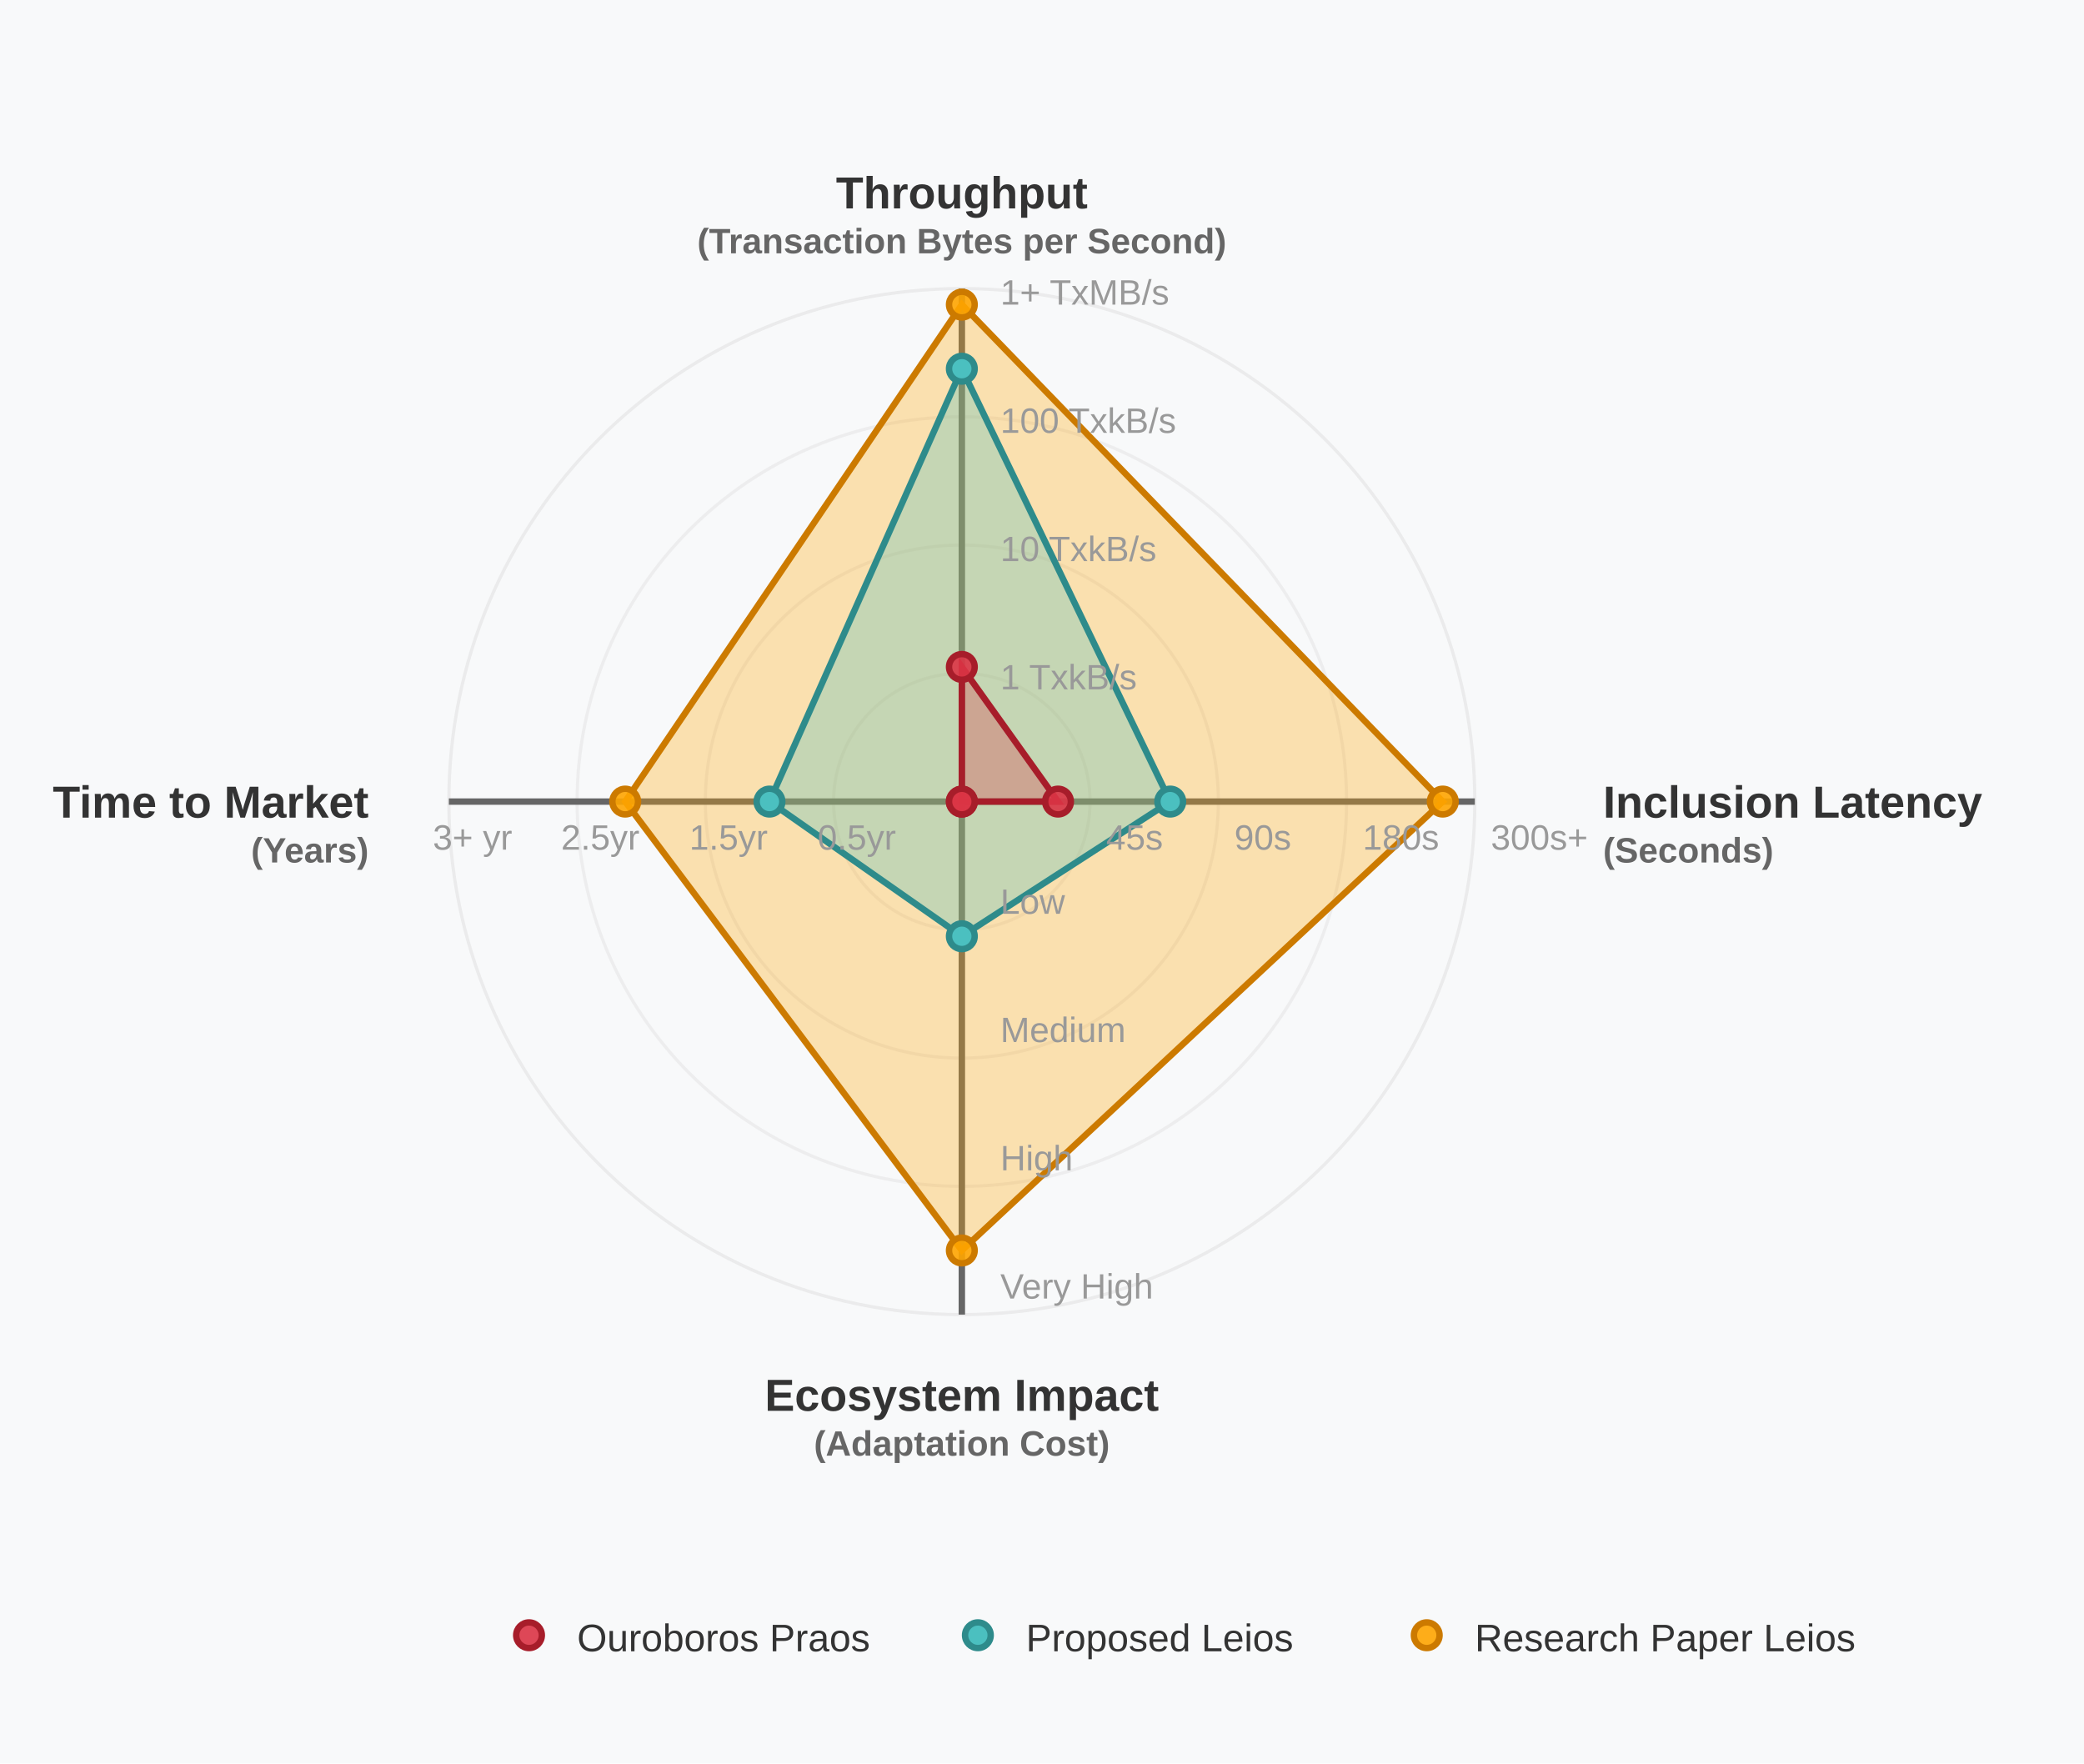
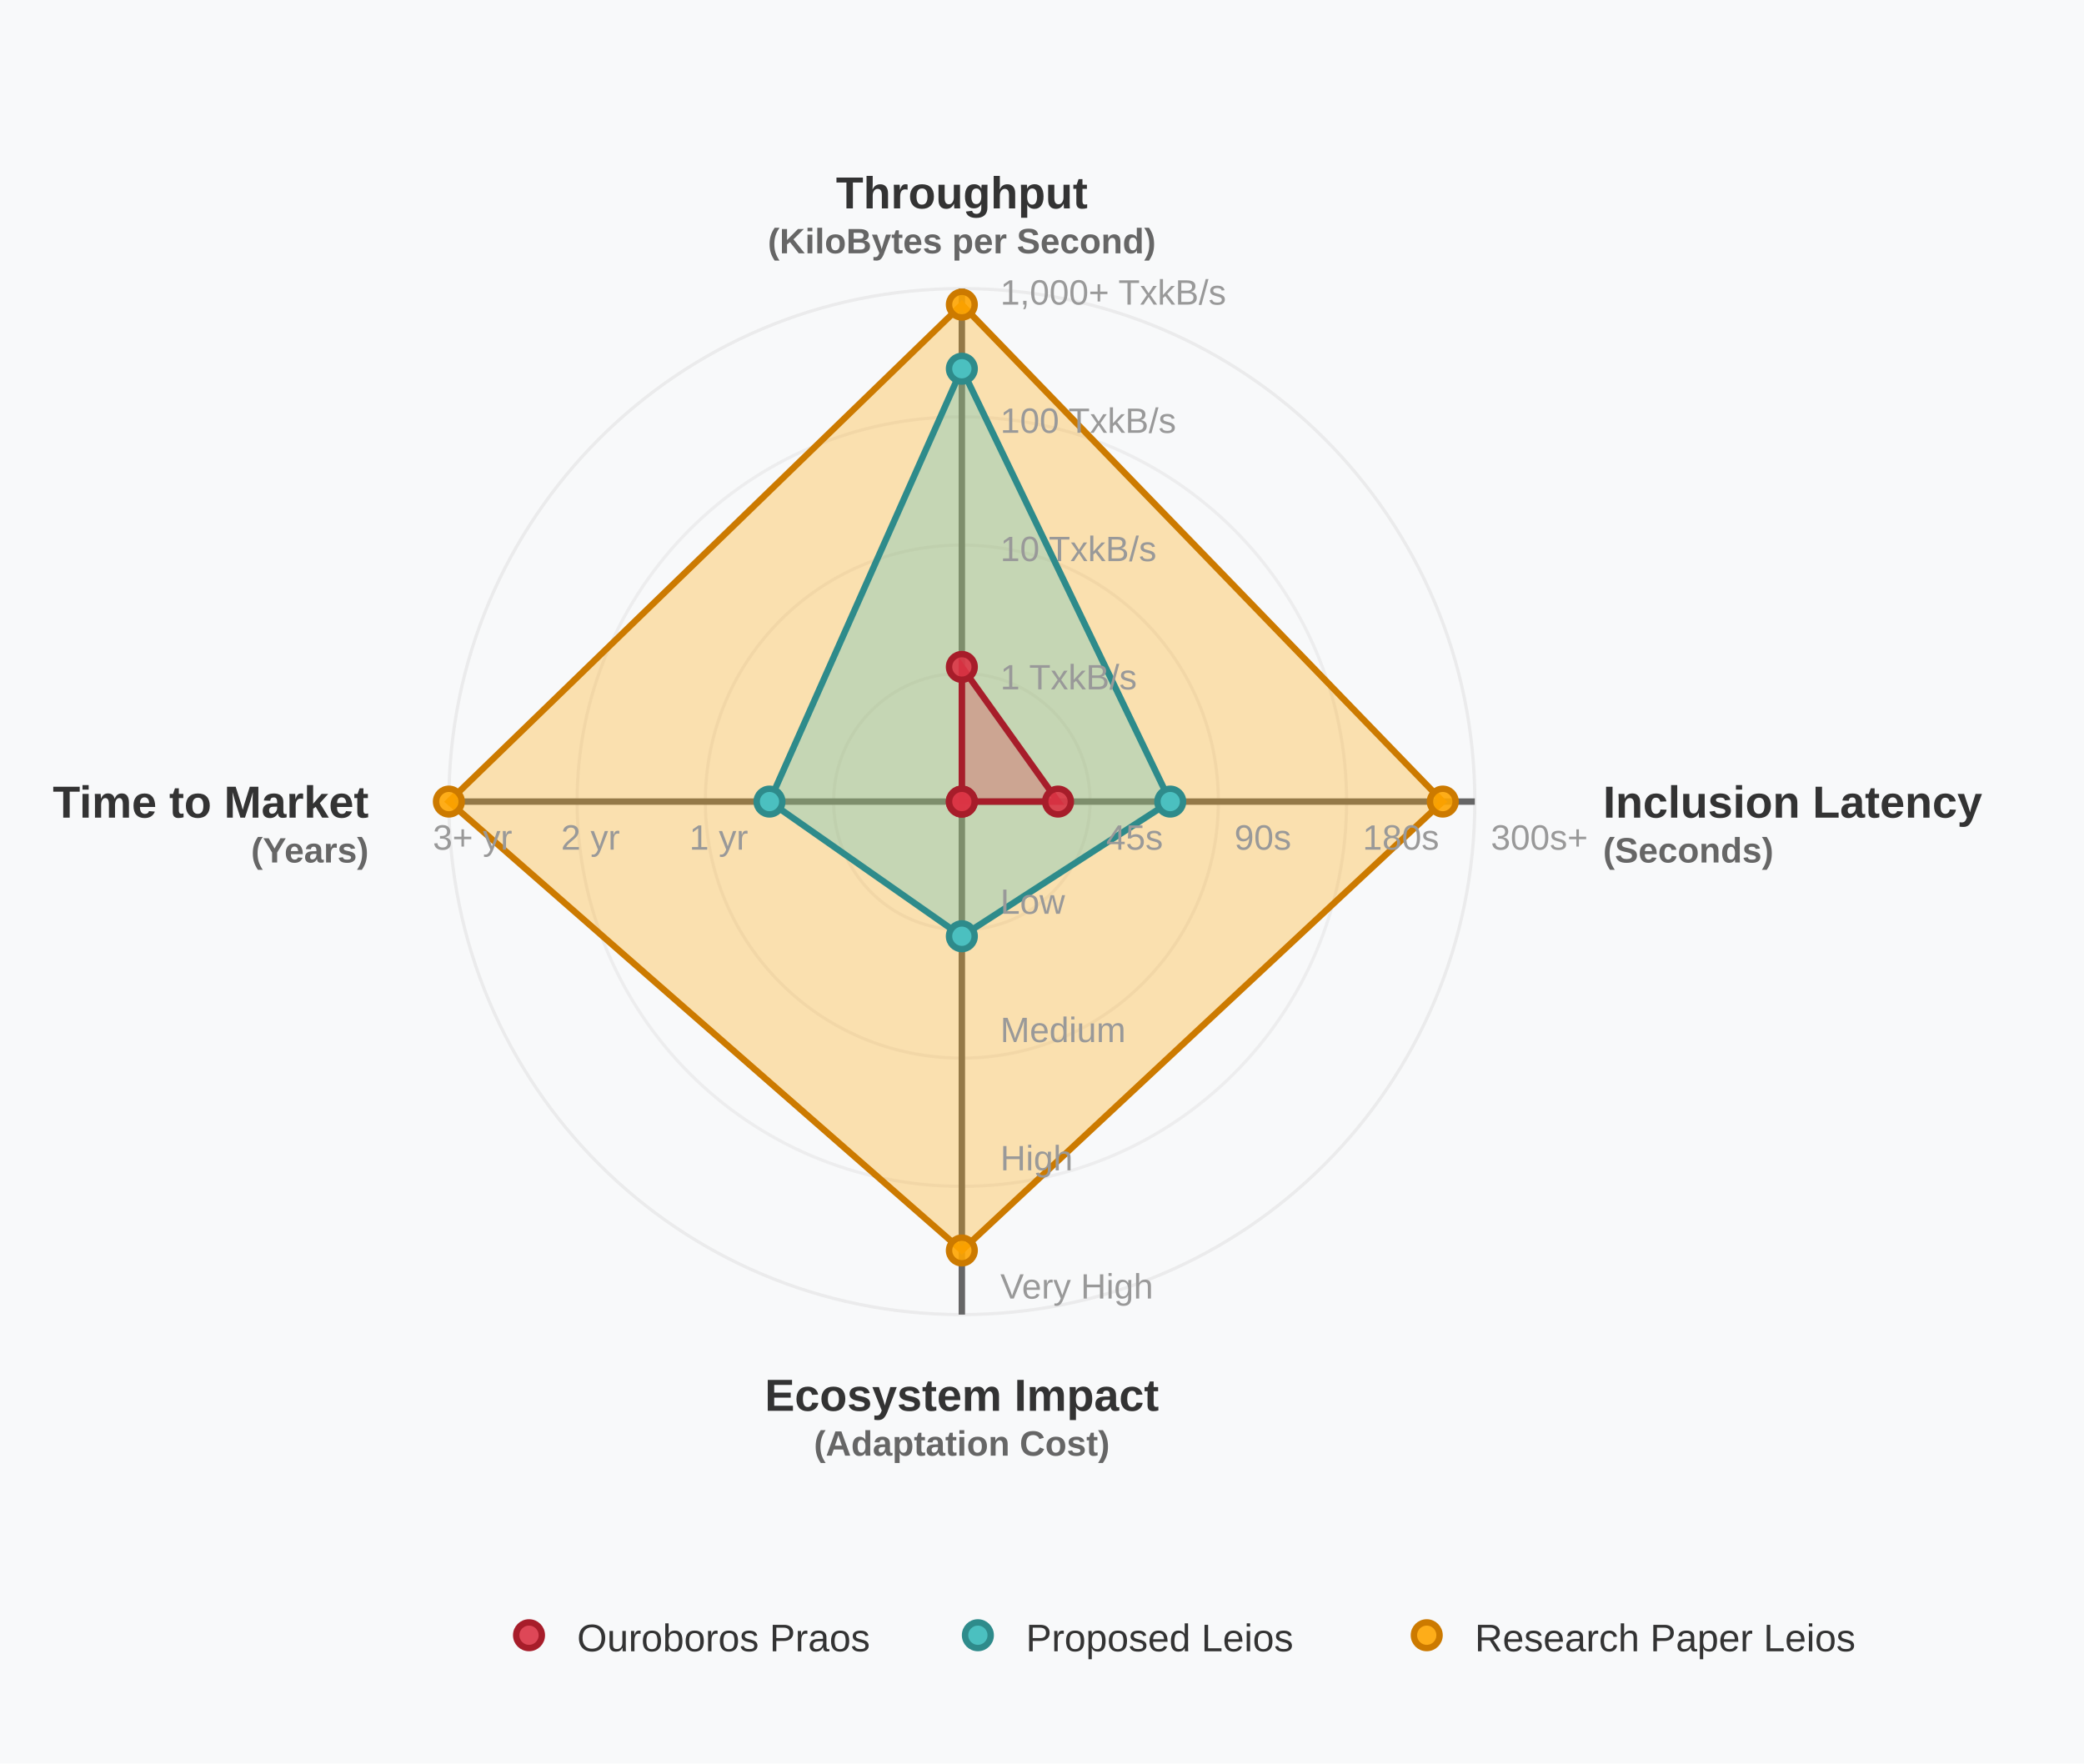
<svg xmlns="http://www.w3.org/2000/svg" width="650" height="550" viewBox="0 0 650 550">
  <rect width="650" height="550" fill="#f8f9fa" />
  <g transform="translate(300, 250)">
    <g stroke="#ddd" fill="none" stroke-width="1">
      <circle cx="0" cy="0" r="160" opacity="0.5" />
      <circle cx="0" cy="0" r="120" opacity="0.4" />
      <circle cx="0" cy="0" r="80" opacity="0.4" />
      <circle cx="0" cy="0" r="40" opacity="0.4" />
    </g>
    <g stroke="#666" stroke-width="2">
      <line x1="0" y1="0" x2="0" y2="-160" />
      <line x1="0" y1="0" x2="160" y2="0" />
      <line x1="0" y1="0" x2="0" y2="160" />
      <line x1="0" y1="0" x2="-160" y2="0" />
    </g>
-     <polygon points="0,-155 150,0 0,140 -105,0" fill="rgba(255, 165, 0, 0.3)" stroke="#cc7a00" stroke-width="2" />
+     <polygon points="0,-155 150,0 0,140 -160,0" fill="rgba(255, 165, 0, 0.3)" stroke="#cc7a00" stroke-width="2" />
    <polygon points="0,-135 65,0 0,42 -60,0" fill="rgba(75, 192, 192, 0.3)" stroke="#2e8b8b" stroke-width="2" />
    <polygon points="0,-42 30,0 0,0 0,0" fill="rgba(220, 53, 69, 0.3)" stroke="#a71d2a" stroke-width="2" />
    <g fill="rgba(255, 165, 0, 0.9)" stroke="#cc7a00" stroke-width="2">
      <circle cx="0" cy="-155" r="4" />
      <circle cx="150" cy="0" r="4" />
      <circle cx="0" cy="140" r="4" />
-       <circle cx="-105" cy="0" r="4" />
+       <circle cx="-160" cy="0" r="4" />
    </g>
    <g fill="#4bc0c0" stroke="#2e8b8b" stroke-width="2">
      <circle cx="0" cy="-135" r="4" />
      <circle cx="65" cy="0" r="4" />
      <circle cx="0" cy="42" r="4" />
      <circle cx="-60" cy="0" r="4" />
    </g>
    <g fill="rgba(220, 53, 69, 0.9)" stroke="#a71d2a" stroke-width="2">
      <circle cx="0" cy="-42" r="4" />
      <circle cx="30" cy="0" r="4" />
      <circle cx="0" cy="0" r="4" />
      <circle cx="0" cy="0" r="4" />
    </g>
    <text x="0" y="-185" text-anchor="middle" font-family="Arial" font-size="14" font-weight="bold" fill="#333">Throughput</text>
-     <text x="0" y="-171" text-anchor="middle" font-family="Arial" font-size="11" fill="#666" font-weight="bold">(Transaction Bytes per Second)</text>
+     <text x="0" y="-171" text-anchor="middle" font-family="Arial" font-size="11" fill="#666" font-weight="bold">(KiloBytes per Second)</text>
    <text x="200" y="5" text-anchor="start" font-family="Arial" font-size="14" font-weight="bold" fill="#333">Inclusion Latency</text>
    <text x="200" y="19" text-anchor="start" font-family="Arial" font-size="11" font-weight="bold" fill="#666">(Seconds)</text>
    <text x="0" y="190" text-anchor="middle" font-family="Arial" font-size="14" font-weight="bold" fill="#333">Ecosystem Impact</text>
    <text x="0" y="204" text-anchor="middle" font-family="Arial" font-size="11" font-weight="bold" fill="#666">(Adaptation Cost)</text>
    <text x="-185" y="5" text-anchor="end" font-family="Arial" font-size="14" font-weight="bold" fill="#333">Time to Market</text>
    <text x="-185" y="19" text-anchor="end" font-family="Arial" font-size="11" font-weight="bold" fill="#666">(Years)</text>
-     <text x="12" y="-155" font-family="Arial" font-size="11" fill="#999">1+ TxMB/s</text>
+     <text x="12" y="-155" font-family="Arial" font-size="11" fill="#999">1,000+ TxkB/s</text>
    <text x="12" y="-115" font-family="Arial" font-size="11" fill="#999">100 TxkB/s</text>
    <text x="12" y="-75" font-family="Arial" font-size="11" fill="#999">10 TxkB/s</text>
    <text x="12" y="-35" font-family="Arial" font-size="11" fill="#999">1 TxkB/s</text>
    <text x="165" y="15" font-family="Arial" font-size="11" fill="#999">300s+</text>
    <text x="125" y="15" font-family="Arial" font-size="11" fill="#999">180s</text>
    <text x="85" y="15" font-family="Arial" font-size="11" fill="#999">90s</text>
    <text x="45" y="15" font-family="Arial" font-size="11" fill="#999">45s</text>
    <text x="12" y="155" font-family="Arial" font-size="11" fill="#999">Very High</text>
    <text x="12" y="115" font-family="Arial" font-size="11" fill="#999">High</text>
    <text x="12" y="75" font-family="Arial" font-size="11" fill="#999">Medium</text>
    <text x="12" y="35" font-family="Arial" font-size="11" fill="#999">Low</text>
    <text x="-165" y="15" font-family="Arial" font-size="11" fill="#999">3+ yr</text>
-     <text x="-125" y="15" font-family="Arial" font-size="11" fill="#999">2.5yr</text>
-     <text x="-85" y="15" font-family="Arial" font-size="11" fill="#999">1.5yr</text>
-     <text x="-45" y="15" font-family="Arial" font-size="11" fill="#999">0.5yr</text>
+     <text x="-125" y="15" font-family="Arial" font-size="11" fill="#999">2 yr</text>
+     <text x="-85" y="15" font-family="Arial" font-size="11" fill="#999">1 yr</text>
  </g>
  <g transform="translate(325, 510)">
    <circle cx="-160" cy="0" r="4" fill="rgba(220, 53, 69, 0.9)" stroke="#a71d2a" stroke-width="2" />
    <text x="-145" y="5" text-anchor="start" font-family="Arial" font-size="12" fill="#333">Ouroboros Praos</text>
    <circle cx="-20" cy="0" r="4" fill="#4bc0c0" stroke="#2e8b8b" stroke-width="2" />
    <text x="-5" y="5" text-anchor="start" font-family="Arial" font-size="12" fill="#333">Proposed Leios</text>
    <circle cx="120" cy="0" r="4" fill="rgba(255, 165, 0, 0.9)" stroke="#cc7a00" stroke-width="2" />
    <text x="135" y="5" text-anchor="start" font-family="Arial" font-size="12" fill="#333">Research Paper Leios</text>
  </g>
</svg>
